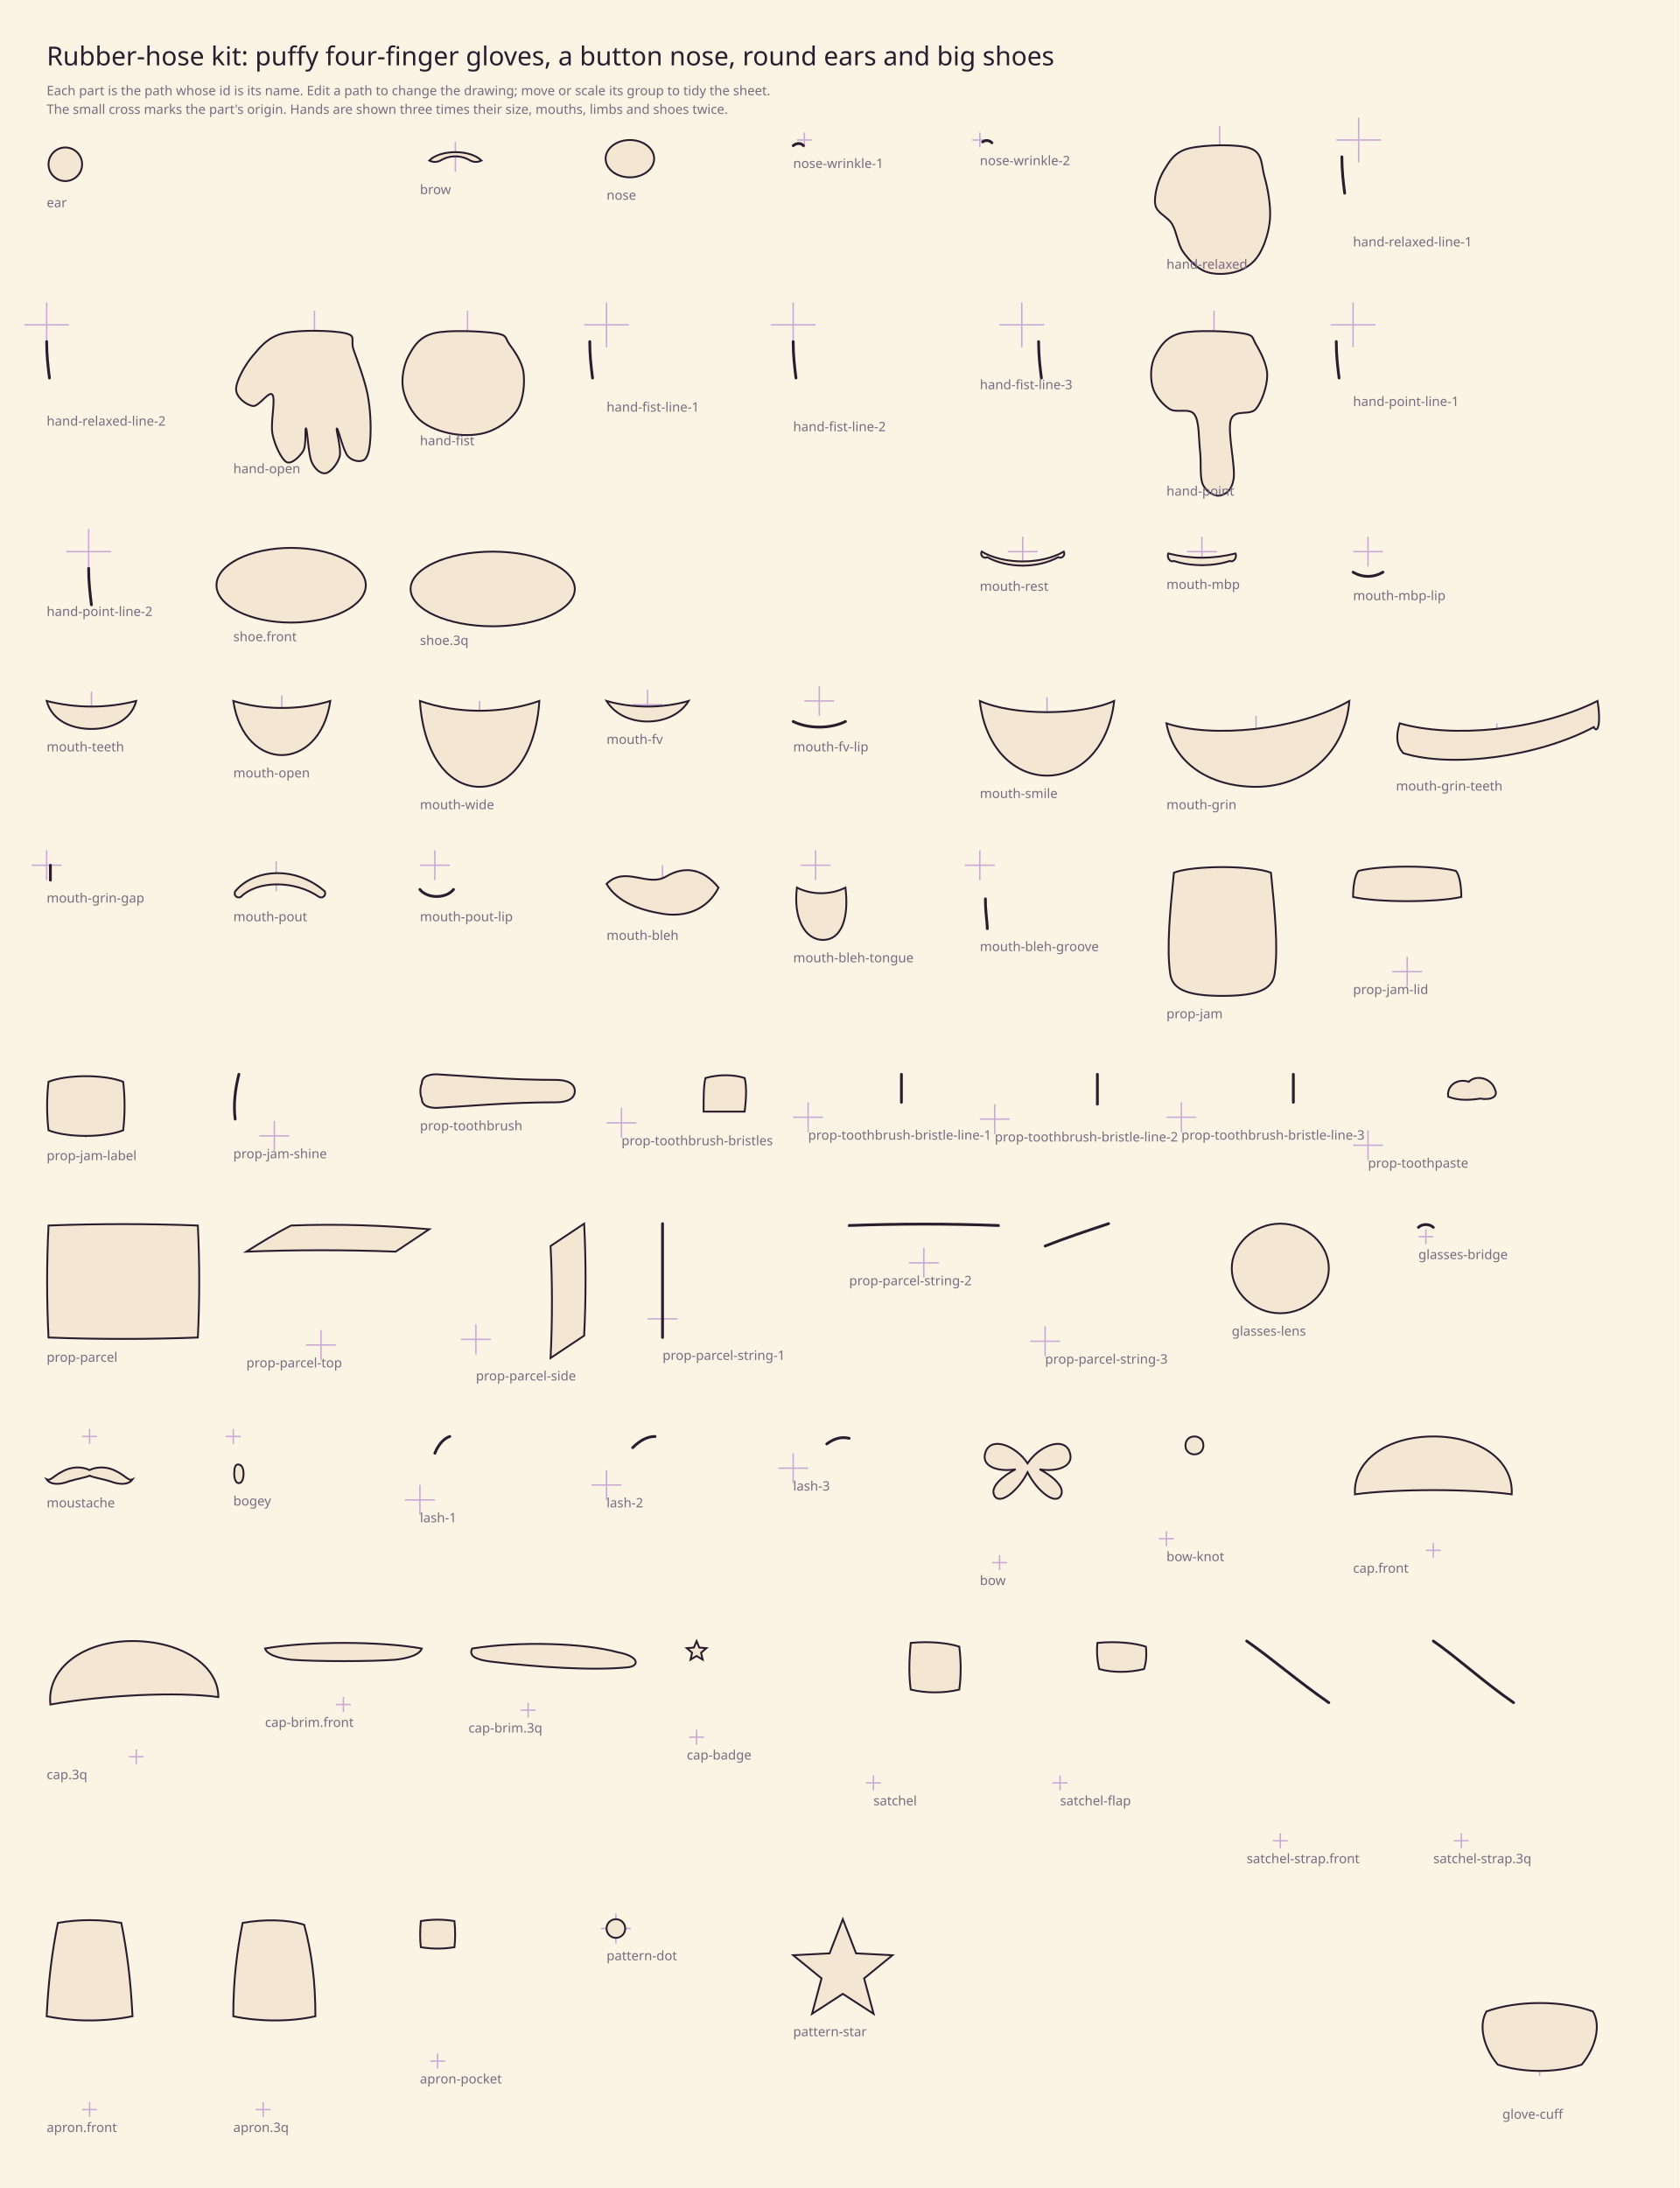
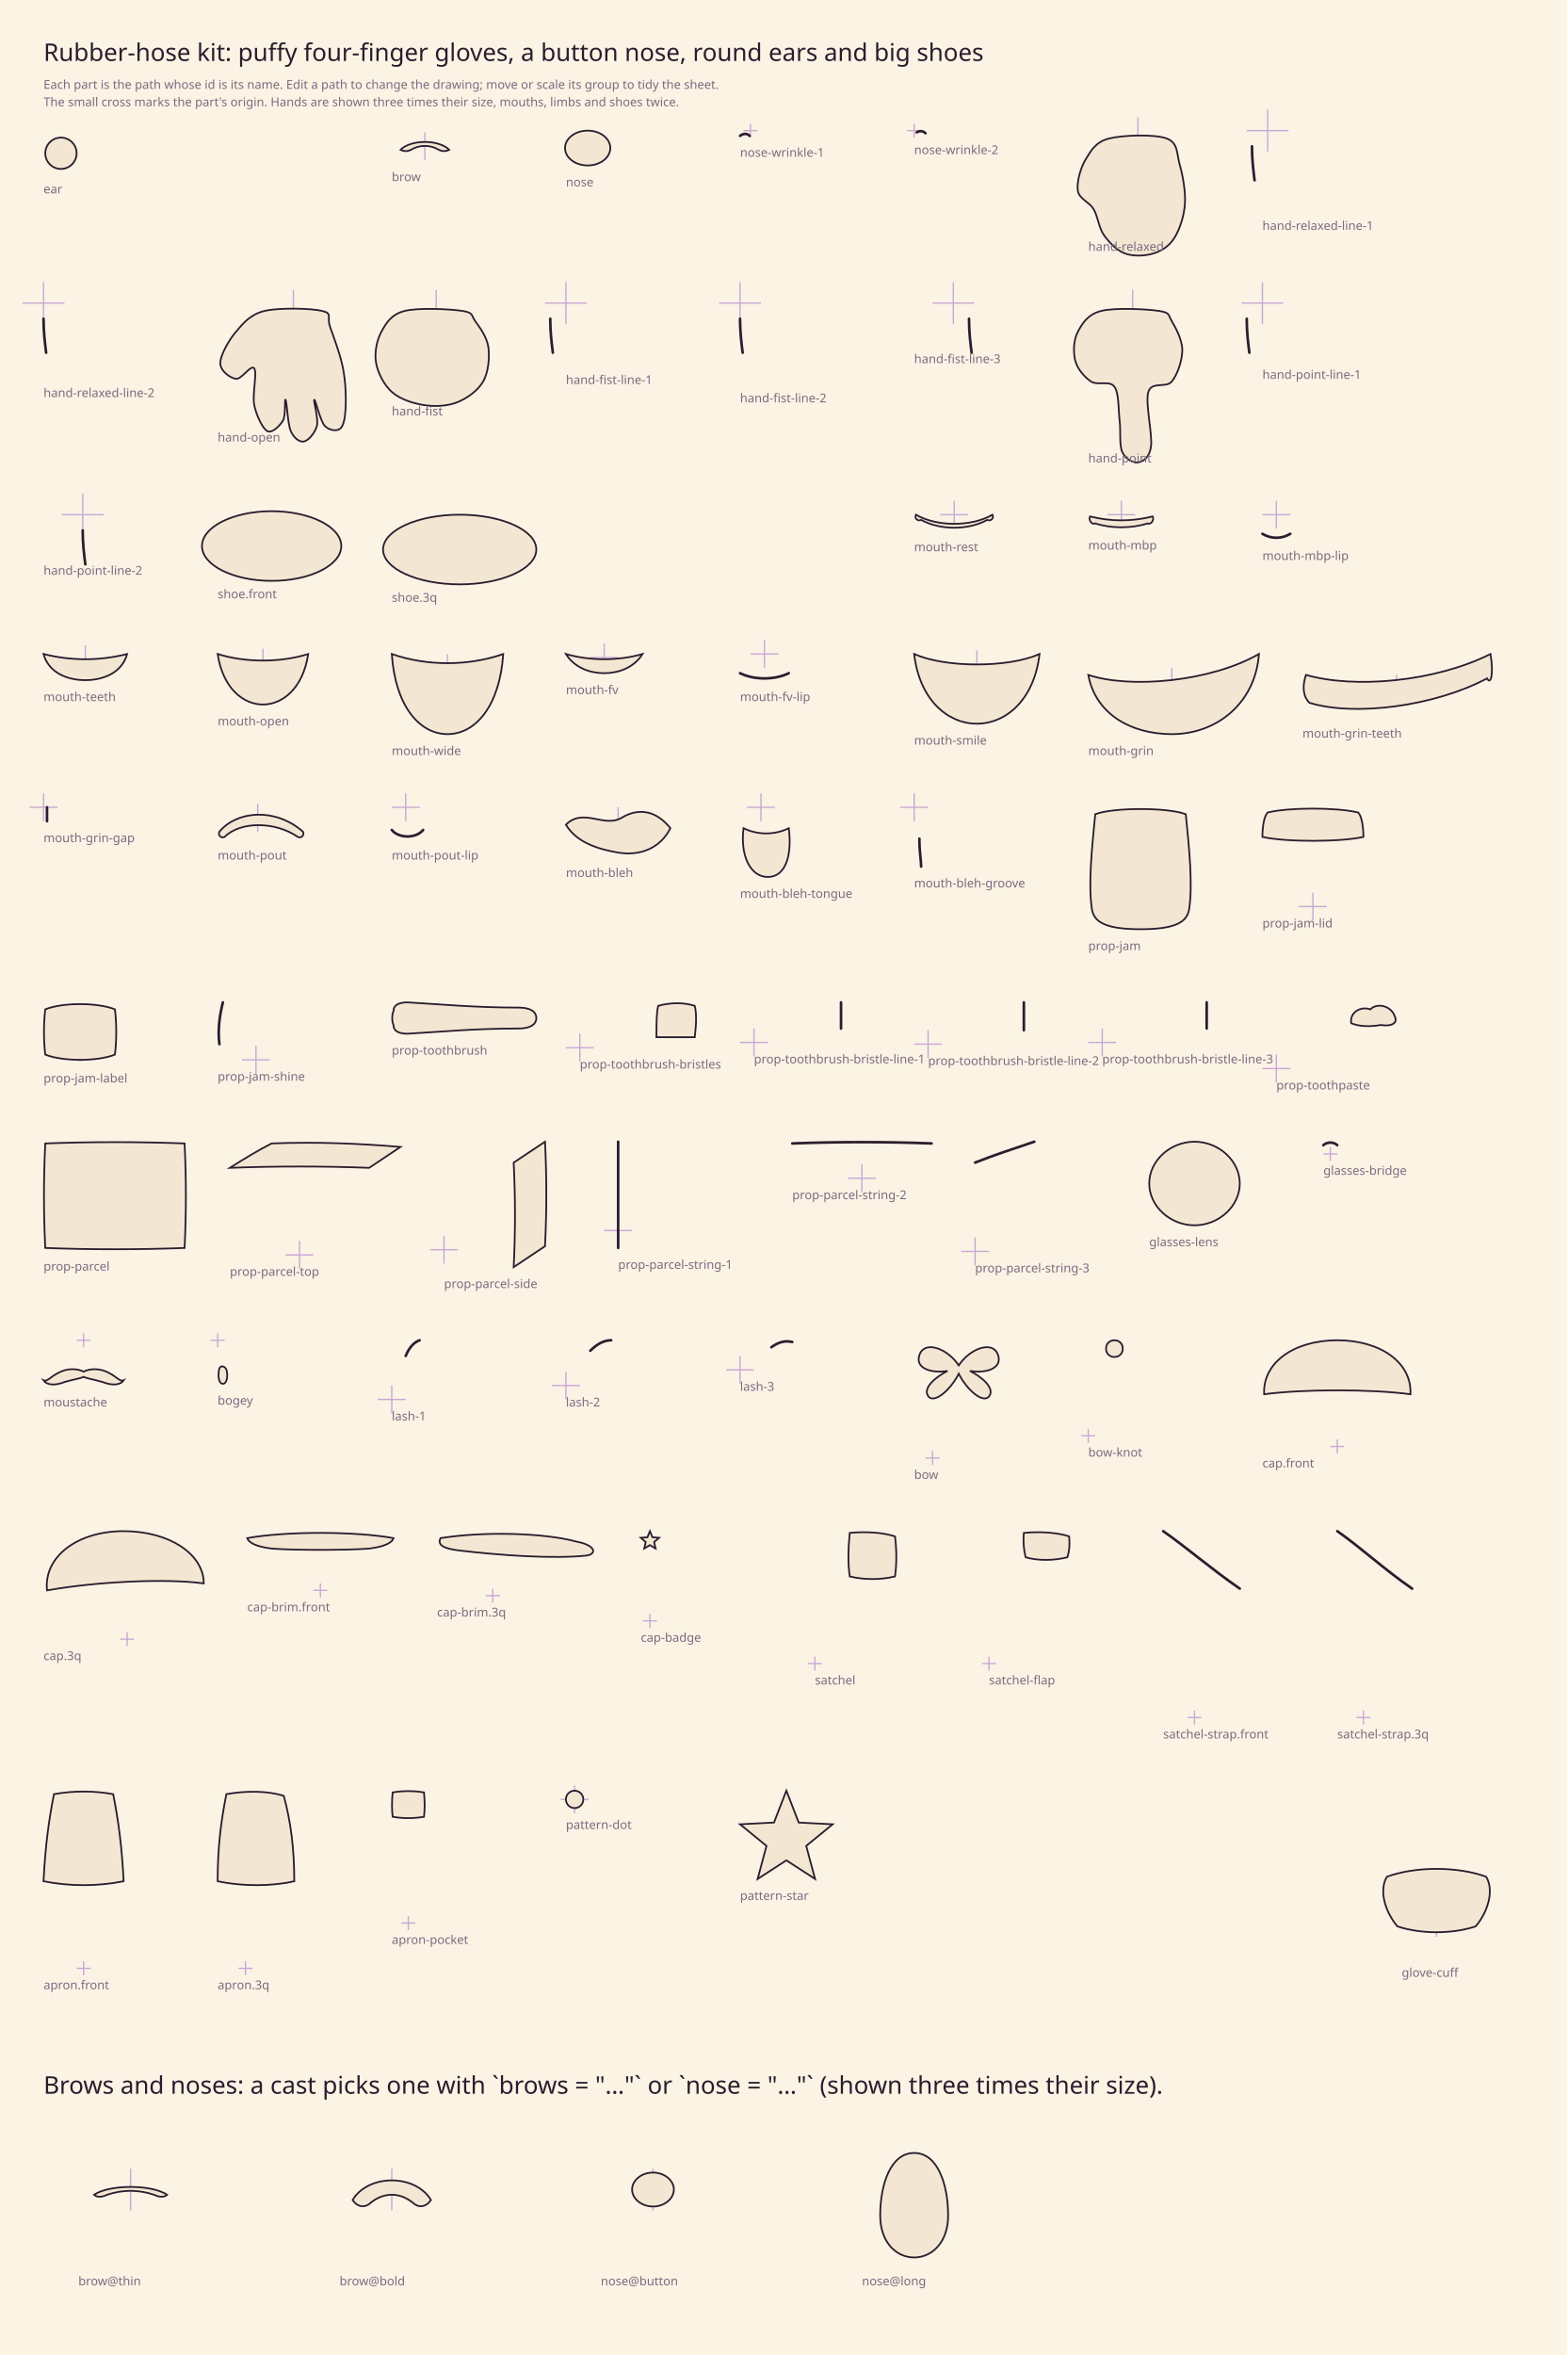
- <svg xmlns="http://www.w3.org/2000/svg" width="1800" height="2344.2" viewBox="0 0 1800 2344.2">
+ <svg xmlns="http://www.w3.org/2000/svg" width="1800" height="2704.2" viewBox="0 0 1800 2704.2">
  <rect width="100%" height="100%" fill="#fbf3e4" />
  <text x="50" y="70" font-family="sans-serif" font-size="28" fill="#2b1d2e">Rubber-hose kit: puffy four-finger gloves, a button nose, round ears and big shoes</text>
  <text x="50" y="102" font-family="sans-serif" font-size="14" fill="#7a6a80">Each part is the path whose id is its name. Edit a path to change the drawing; move or scale its group to tidy the sheet.</text>
  <text x="50" y="122" font-family="sans-serif" font-size="14" fill="#7a6a80">The small cross marks the part's origin. Hands are shown three times their size, mouths, limbs and shoes twice.</text>
  <g transform="translate(78 176) scale(1)">
    <path d="M-8 0 H8 M0 -8 V8" stroke="#c9a7d6" stroke-width="1.5" vector-effect="non-scaling-stroke" />
    <path id="ear" d="M10 0 C10 9.9 1.9 18 -8 18 C-17.9 18 -26 9.9 -26 0 C-26 -9.9 -17.9 -18 -8 -18 C1.9 -18 10 -9.9 10 0 Z" fill="#f3e7d3" stroke="#2b1d2e" stroke-width="2" vector-effect="non-scaling-stroke" />
  </g>
  <text x="50" y="222" font-family="sans-serif" font-size="14" fill="#7a6a80">ear</text>
  <g transform="translate(488 168) scale(2)">
    <path d="M-8 0 H8 M0 -8 V8" stroke="#c9a7d6" stroke-width="1.5" vector-effect="non-scaling-stroke" />
    <path id="brow" d="M-14 2 C-8 -4 8 -4 14 2 C12 3 10 3 8 2 C3 -1 -3 -1 -8 2 C-10 3 -12 3 -14 2 Z" fill="#f3e7d3" stroke="#2b1d2e" stroke-width="2" vector-effect="non-scaling-stroke" />
  </g>
  <text x="450" y="208" font-family="sans-serif" font-size="14" fill="#7a6a80">brow</text>
  <g transform="translate(675 170) scale(2)">
    <path d="M-8 0 H8 M0 -8 V8" stroke="#c9a7d6" stroke-width="1.5" vector-effect="non-scaling-stroke" />
    <path id="nose" d="M13 0 C13 5.5 7.2 10 0 10 C-7.2 10 -13 5.5 -13 0 C-13 -5.5 -7.2 -10 0 -10 C7.2 -10 13 -5.5 13 0 Z" fill="#f3e7d3" stroke="#2b1d2e" stroke-width="2" vector-effect="non-scaling-stroke" />
  </g>
  <text x="650" y="214" font-family="sans-serif" font-size="14" fill="#7a6a80">nose</text>
  <g transform="translate(862 150) scale(1)">
    <path d="M-8 0 H8 M0 -8 V8" stroke="#c9a7d6" stroke-width="1.5" vector-effect="non-scaling-stroke" />
    <path id="nose-wrinkle-1" d="M-12 6 C-8 3 -4 3 -1 6" fill="none" stroke="#2b1d2e" stroke-width="3" stroke-linecap="round" vector-effect="non-scaling-stroke" />
  </g>
  <text x="850" y="180" font-family="sans-serif" font-size="14" fill="#7a6a80">nose-wrinkle-1</text>
  <g transform="translate(1050 150) scale(1)">
    <path d="M-8 0 H8 M0 -8 V8" stroke="#c9a7d6" stroke-width="1.5" vector-effect="non-scaling-stroke" />
    <path id="nose-wrinkle-2" d="M3 2 C6 0 10 0 13 3" fill="none" stroke="#2b1d2e" stroke-width="3" stroke-linecap="round" vector-effect="non-scaling-stroke" />
  </g>
  <text x="1050" y="177" font-family="sans-serif" font-size="14" fill="#7a6a80">nose-wrinkle-2</text>
  <g transform="translate(1307 159) scale(3)">
    <path d="M-8 0 H8 M0 -8 V8" stroke="#c9a7d6" stroke-width="1.5" vector-effect="non-scaling-stroke" />
    <path id="hand-relaxed" d="M-11 0 C-16.2 1.3 -18 4.7 -20 8 C-22 11.3 -23.5 16.8 -23 20 C-22.5 23.2 -18.7 24.2 -17 27 C-15.3 29.8 -15 34.2 -13 37 C-11 39.8 -8.2 42.8 -5 44 C-1.8 45.2 2.8 45 6 44 C9.2 43 12 41.2 14 38 C16 34.8 17.7 29.7 18 25 C18.3 20.3 17.2 14.2 16 10 C14.8 5.8 15.5 1.7 11 0 C6.5 -1.7 -5.8 -1.3 -11 0 Z" fill="#f3e7d3" stroke="#2b1d2e" stroke-width="2" vector-effect="non-scaling-stroke" />
  </g>
  <text x="1250" y="288" font-family="sans-serif" font-size="14" fill="#7a6a80">hand-relaxed</text>
  <g transform="translate(1456 150) scale(3)">
    <path d="M-8 0 H8 M0 -8 V8" stroke="#c9a7d6" stroke-width="1.5" vector-effect="non-scaling-stroke" />
    <path id="hand-relaxed-line-1" d="M-6 6 C-6 11 -5.5 15 -5 19" fill="none" stroke="#2b1d2e" stroke-width="3" stroke-linecap="round" vector-effect="non-scaling-stroke" />
  </g>
  <text x="1450" y="264" font-family="sans-serif" font-size="14" fill="#7a6a80">hand-relaxed-line-1</text>
  <g transform="translate(50 348) scale(3)">
    <path d="M-8 0 H8 M0 -8 V8" stroke="#c9a7d6" stroke-width="1.5" vector-effect="non-scaling-stroke" />
    <path id="hand-relaxed-line-2" d="M0 6 C0 11 0.5 15 1 19" fill="none" stroke="#2b1d2e" stroke-width="3" stroke-linecap="round" vector-effect="non-scaling-stroke" />
  </g>
  <text x="50" y="456" font-family="sans-serif" font-size="14" fill="#7a6a80">hand-relaxed-line-2</text>
  <g transform="translate(337 357) scale(3)">
    <path d="M-8 0 H8 M0 -8 V8" stroke="#c9a7d6" stroke-width="1.5" vector-effect="non-scaling-stroke" />
    <path id="hand-open" d="M-11 0 C-16.5 1.3 -19.2 4.7 -22 8 C-24.8 11.3 -28 17 -28 20 C-28 23 -24.2 25.7 -22 26 C-19.8 26.3 -16.2 20.3 -15 22 C-13.8 23.7 -15.8 32 -15 36 C-14.2 40 -11.8 45 -10 46 C-8.2 47 -5.2 44 -4 42 C-2.8 40 -3.5 33.3 -3 34 C-2.5 34.7 -2.2 43.3 -1 46 C0.2 48.7 2.3 50.3 4 50 C5.7 49.7 8.3 46.7 9 44 C9.7 41.3 7.5 34 8 34 C8.5 34 10.3 42.2 12 44 C13.7 45.8 16.7 46.2 18 45 C19.3 43.8 19.8 40.8 20 37 C20.2 33.2 20 27.2 19 22 C18 16.8 15.3 9.7 14 6 C12.7 2.3 15.2 1 11 0 C6.8 -1 -5.5 -1.3 -11 0 Z" fill="#f3e7d3" stroke="#2b1d2e" stroke-width="2" vector-effect="non-scaling-stroke" />
  </g>
  <text x="250" y="507" font-family="sans-serif" font-size="14" fill="#7a6a80">hand-open</text>
  <g transform="translate(501 357) scale(3)">
    <path d="M-8 0 H8 M0 -8 V8" stroke="#c9a7d6" stroke-width="1.5" vector-effect="non-scaling-stroke" />
    <path id="hand-fist" d="M-12 0 C-17.2 1.3 -19.2 4.7 -21 8 C-22.8 11.3 -23.7 16.2 -23 20 C-22.3 23.8 -20 28.3 -17 31 C-14 33.7 -9.2 35.3 -5 36 C-0.8 36.7 4.2 36.5 8 35 C11.8 33.5 16 30.5 18 27 C20 23.5 20.5 17.8 20 14 C19.5 10.2 16.7 6.3 15 4 C13.3 1.7 14.5 0.7 10 0 C5.5 -0.7 -6.8 -1.3 -12 0 Z" fill="#f3e7d3" stroke="#2b1d2e" stroke-width="2" vector-effect="non-scaling-stroke" />
  </g>
  <text x="450" y="477" font-family="sans-serif" font-size="14" fill="#7a6a80">hand-fist</text>
  <g transform="translate(650 348) scale(3)">
    <path d="M-8 0 H8 M0 -8 V8" stroke="#c9a7d6" stroke-width="1.5" vector-effect="non-scaling-stroke" />
    <path id="hand-fist-line-1" d="M-6 6 C-6 11 -5.5 15 -5 19" fill="none" stroke="#2b1d2e" stroke-width="3" stroke-linecap="round" vector-effect="non-scaling-stroke" />
  </g>
  <text x="650" y="441" font-family="sans-serif" font-size="14" fill="#7a6a80">hand-fist-line-1</text>
  <g transform="translate(850 348) scale(3)">
    <path d="M-8 0 H8 M0 -8 V8" stroke="#c9a7d6" stroke-width="1.5" vector-effect="non-scaling-stroke" />
    <path id="hand-fist-line-2" d="M0 6 C0 11 0.5 15 1 19" fill="none" stroke="#2b1d2e" stroke-width="3" stroke-linecap="round" vector-effect="non-scaling-stroke" />
  </g>
  <text x="850" y="462" font-family="sans-serif" font-size="14" fill="#7a6a80">hand-fist-line-2</text>
  <g transform="translate(1095 348) scale(3)">
    <path d="M-8 0 H8 M0 -8 V8" stroke="#c9a7d6" stroke-width="1.5" vector-effect="non-scaling-stroke" />
    <path id="hand-fist-line-3" d="M6 6 C6 11 6.5 15 7 19" fill="none" stroke="#2b1d2e" stroke-width="3" stroke-linecap="round" vector-effect="non-scaling-stroke" />
  </g>
  <text x="1050" y="417" font-family="sans-serif" font-size="14" fill="#7a6a80">hand-fist-line-3</text>
  <g transform="translate(1301 357) scale(3)">
    <path d="M-8 0 H8 M0 -8 V8" stroke="#c9a7d6" stroke-width="1.5" vector-effect="non-scaling-stroke" />
    <path id="hand-point" d="M-12 0 C-17.2 1.3 -19.3 4.8 -21 8 C-22.7 11.2 -22.8 15.8 -22 19 C-21.2 22.2 -18.5 25.3 -16 27 C-13.5 28.7 -8.8 26.5 -7 29 C-5.2 31.5 -5.5 37.8 -5 42 C-4.5 46.2 -5.2 51.3 -4 54 C-2.8 56.7 0.2 58.3 2 58 C3.8 57.7 6.3 56.5 7 52 C7.7 47.5 4.7 35.2 6 31 C7.3 26.8 12.8 29.7 15 27 C17.2 24.3 19 18.8 19 15 C19 11.2 16.5 6.5 15 4 C13.5 1.5 14.5 0.7 10 0 C5.5 -0.7 -6.8 -1.3 -12 0 Z" fill="#f3e7d3" stroke="#2b1d2e" stroke-width="2" vector-effect="non-scaling-stroke" />
  </g>
  <text x="1250" y="531" font-family="sans-serif" font-size="14" fill="#7a6a80">hand-point</text>
  <g transform="translate(1450 348) scale(3)">
    <path d="M-8 0 H8 M0 -8 V8" stroke="#c9a7d6" stroke-width="1.5" vector-effect="non-scaling-stroke" />
    <path id="hand-point-line-1" d="M-6 6 C-6 11 -5.5 15 -5 19" fill="none" stroke="#2b1d2e" stroke-width="3" stroke-linecap="round" vector-effect="non-scaling-stroke" />
  </g>
  <text x="1450" y="435" font-family="sans-serif" font-size="14" fill="#7a6a80">hand-point-line-1</text>
  <g transform="translate(95 591) scale(3)">
    <path d="M-8 0 H8 M0 -8 V8" stroke="#c9a7d6" stroke-width="1.5" vector-effect="non-scaling-stroke" />
    <path id="hand-point-line-2" d="M0 6 C0 11 0.5 15 1 19" fill="none" stroke="#2b1d2e" stroke-width="3" stroke-linecap="round" vector-effect="non-scaling-stroke" />
  </g>
  <text x="50" y="660" font-family="sans-serif" font-size="14" fill="#7a6a80">hand-point-line-2</text>
  <g transform="translate(292 611) scale(2)">
    <path d="M-8 0 H8 M0 -8 V8" stroke="#c9a7d6" stroke-width="1.5" vector-effect="non-scaling-stroke" />
    <path id="shoe.front" d="M50 8 C50 19 32.1 28 10 28 C-12.1 28 -30 19 -30 8 C-30 -3 -12.1 -12 10 -12 C32.1 -12 50 -3 50 8 Z" fill="#f3e7d3" stroke="#2b1d2e" stroke-width="2" vector-effect="non-scaling-stroke" />
  </g>
  <text x="250" y="687" font-family="sans-serif" font-size="14" fill="#7a6a80">shoe.front</text>
  <g transform="translate(492 615) scale(2)">
    <path d="M-8 0 H8 M0 -8 V8" stroke="#c9a7d6" stroke-width="1.5" vector-effect="non-scaling-stroke" />
    <path id="shoe.3q" d="M62 8 C62 19 42.3 28 18 28 C-6.3 28 -26 19 -26 8 C-26 -3 -6.3 -12 18 -12 C42.3 -12 62 -3 62 8 Z" fill="#f3e7d3" stroke="#2b1d2e" stroke-width="2" vector-effect="non-scaling-stroke" />
  </g>
  <text x="450" y="691" font-family="sans-serif" font-size="14" fill="#7a6a80">shoe.3q</text>
  <g transform="translate(1096 591) scale(2)">
    <path d="M-8 0 H8 M0 -8 V8" stroke="#c9a7d6" stroke-width="1.5" vector-effect="non-scaling-stroke" />
    <path id="mouth-rest" d="M-22 0 C-10 7 10 7 22 0 C23 2 21 4 19 3 C8 9 -8 9 -19 3 C-21 4 -23 2 -22 0 Z" fill="#f3e7d3" stroke="#2b1d2e" stroke-width="2" vector-effect="non-scaling-stroke" />
  </g>
  <text x="1050" y="633" font-family="sans-serif" font-size="14" fill="#7a6a80">mouth-rest</text>
  <g transform="translate(1288 591) scale(2)">
    <path d="M-8 0 H8 M0 -8 V8" stroke="#c9a7d6" stroke-width="1.5" vector-effect="non-scaling-stroke" />
    <path id="mouth-mbp" d="M-18 1 C-6 4 6 4 18 1 C19 3 17 6 15 5 C6 8 -6 8 -15 5 C-17 6 -19 3 -18 1 Z" fill="#f3e7d3" stroke="#2b1d2e" stroke-width="2" vector-effect="non-scaling-stroke" />
  </g>
  <text x="1250" y="631" font-family="sans-serif" font-size="14" fill="#7a6a80">mouth-mbp</text>
  <g transform="translate(1466 591) scale(2)">
    <path d="M-8 0 H8 M0 -8 V8" stroke="#c9a7d6" stroke-width="1.5" vector-effect="non-scaling-stroke" />
    <path id="mouth-mbp-lip" d="M-8 11 C-3 14 3 14 8 11" fill="none" stroke="#2b1d2e" stroke-width="3" stroke-linecap="round" vector-effect="non-scaling-stroke" />
  </g>
  <text x="1450" y="643" font-family="sans-serif" font-size="14" fill="#7a6a80">mouth-mbp-lip</text>
  <g transform="translate(98 757) scale(2)">
    <path d="M-8 0 H8 M0 -8 V8" stroke="#c9a7d6" stroke-width="1.5" vector-effect="non-scaling-stroke" />
    <path id="mouth-teeth" d="M-24 -3 C-8 1 8 1 24 -3 C21 8 10 12 0 12 C-10 12 -21 8 -24 -3 Z" fill="#f3e7d3" stroke="#2b1d2e" stroke-width="2" vector-effect="non-scaling-stroke" />
  </g>
  <text x="50" y="805" font-family="sans-serif" font-size="14" fill="#7a6a80">mouth-teeth</text>
  <g transform="translate(302 761) scale(2)">
    <path d="M-8 0 H8 M0 -8 V8" stroke="#c9a7d6" stroke-width="1.5" vector-effect="non-scaling-stroke" />
    <path id="mouth-open" d="M-26 -5 C-10 0 10 0 26 -5 C23 15 11 24 0 24 C-11 24 -23 15 -26 -5 Z" fill="#f3e7d3" stroke="#2b1d2e" stroke-width="2" vector-effect="non-scaling-stroke" />
  </g>
  <text x="250" y="833" font-family="sans-serif" font-size="14" fill="#7a6a80">mouth-open</text>
  <g transform="translate(514 767) scale(2)">
    <path d="M-8 0 H8 M0 -8 V8" stroke="#c9a7d6" stroke-width="1.5" vector-effect="non-scaling-stroke" />
    <path id="mouth-wide" d="M-32 -8 C-12 -1 12 -1 32 -8 C30 22 16 38 0 38 C-16 38 -30 22 -32 -8 Z" fill="#f3e7d3" stroke="#2b1d2e" stroke-width="2" vector-effect="non-scaling-stroke" />
  </g>
  <text x="450" y="867" font-family="sans-serif" font-size="14" fill="#7a6a80">mouth-wide</text>
  <g transform="translate(694 755) scale(2)">
    <path d="M-8 0 H8 M0 -8 V8" stroke="#c9a7d6" stroke-width="1.5" vector-effect="non-scaling-stroke" />
    <path id="mouth-fv" d="M-22 -2 C-8 2 8 2 22 -2 C17 6 8 9 0 9 C-8 9 -17 6 -22 -2 Z" fill="#f3e7d3" stroke="#2b1d2e" stroke-width="2" vector-effect="non-scaling-stroke" />
  </g>
  <text x="650" y="797" font-family="sans-serif" font-size="14" fill="#7a6a80">mouth-fv</text>
  <g transform="translate(878 751) scale(2)">
    <path d="M-8 0 H8 M0 -8 V8" stroke="#c9a7d6" stroke-width="1.5" vector-effect="non-scaling-stroke" />
    <path id="mouth-fv-lip" d="M-14 11 C-6 15 6 15 14 11" fill="none" stroke="#2b1d2e" stroke-width="3" stroke-linecap="round" vector-effect="non-scaling-stroke" />
  </g>
  <text x="850" y="805" font-family="sans-serif" font-size="14" fill="#7a6a80">mouth-fv-lip</text>
  <g transform="translate(1122 763) scale(2)">
    <path d="M-8 0 H8 M0 -8 V8" stroke="#c9a7d6" stroke-width="1.5" vector-effect="non-scaling-stroke" />
    <path id="mouth-smile" d="M-36 -6 C-18 2 18 2 36 -6 C33 20 17 34 0 34 C-17 34 -33 20 -36 -6 Z" fill="#f3e7d3" stroke="#2b1d2e" stroke-width="2" vector-effect="non-scaling-stroke" />
  </g>
  <text x="1050" y="855" font-family="sans-serif" font-size="14" fill="#7a6a80">mouth-smile</text>
  <g transform="translate(1346 783) scale(2)">
    <path d="M-8 0 H8 M0 -8 V8" stroke="#c9a7d6" stroke-width="1.5" vector-effect="non-scaling-stroke" />
    <path id="mouth-grin" d="M-48 -4 C-24 4 22 0 50 -16 C48 12 26 30 0 30 C-24 30 -44 18 -48 -4 Z" fill="#f3e7d3" stroke="#2b1d2e" stroke-width="2" vector-effect="non-scaling-stroke" />
  </g>
  <text x="1250" y="867" font-family="sans-serif" font-size="14" fill="#7a6a80">mouth-grin</text>
  <g transform="translate(1604 791) scale(2)">
    <path d="M-8 0 H8 M0 -8 V8" stroke="#c9a7d6" stroke-width="1.5" vector-effect="non-scaling-stroke" />
    <path id="mouth-grin-teeth" d="M-52 -8 C-24 0 22 -4 54 -20 C56 -8 54 -2 52 -6 C22 10 -24 16 -50 8 C-54 4 -54 -2 -52 -8 Z" fill="#f3e7d3" stroke="#2b1d2e" stroke-width="2" vector-effect="non-scaling-stroke" />
  </g>
  <text x="1496" y="847" font-family="sans-serif" font-size="14" fill="#7a6a80">mouth-grin-teeth</text>
  <g transform="translate(50 927) scale(2)">
    <path d="M-8 0 H8 M0 -8 V8" stroke="#c9a7d6" stroke-width="1.5" vector-effect="non-scaling-stroke" />
    <path id="mouth-grin-gap" d="M2 0 C2 3 2 6 2 8" fill="none" stroke="#2b1d2e" stroke-width="3" stroke-linecap="round" vector-effect="non-scaling-stroke" />
  </g>
  <text x="50" y="967" font-family="sans-serif" font-size="14" fill="#7a6a80">mouth-grin-gap</text>
  <g transform="translate(296 939) scale(2)">
    <path d="M-8 0 H8 M0 -8 V8" stroke="#c9a7d6" stroke-width="1.5" vector-effect="non-scaling-stroke" />
    <path id="mouth-pout" d="M-22 8 C-12 -4 10 -6 26 8 C27 10 25 12 23 11 C10 2 -10 2 -19 11 C-21 12 -23 10 -22 8 Z" fill="#f3e7d3" stroke="#2b1d2e" stroke-width="2" vector-effect="non-scaling-stroke" />
  </g>
  <text x="250" y="987" font-family="sans-serif" font-size="14" fill="#7a6a80">mouth-pout</text>
  <g transform="translate(466 927) scale(2)">
    <path d="M-8 0 H8 M0 -8 V8" stroke="#c9a7d6" stroke-width="1.5" vector-effect="non-scaling-stroke" />
    <path id="mouth-pout-lip" d="M-8 13 C-4 18 6 18 10 13" fill="none" stroke="#2b1d2e" stroke-width="3" stroke-linecap="round" vector-effect="non-scaling-stroke" />
  </g>
  <text x="450" y="987" font-family="sans-serif" font-size="14" fill="#7a6a80">mouth-pout-lip</text>
  <g transform="translate(710 943) scale(2)">
    <path d="M-8 0 H8 M0 -8 V8" stroke="#c9a7d6" stroke-width="1.5" vector-effect="non-scaling-stroke" />
    <path id="mouth-bleh" d="M-30 2 C-20 -8 -8 4 2 -2 C12 -8 22 -6 30 4 C24 16 12 20 0 18 C-12 16 -24 12 -30 2 Z" fill="#f3e7d3" stroke="#2b1d2e" stroke-width="2" vector-effect="non-scaling-stroke" />
  </g>
  <text x="650" y="1007" font-family="sans-serif" font-size="14" fill="#7a6a80">mouth-bleh</text>
  <g transform="translate(874 927) scale(2)">
    <path d="M-8 0 H8 M0 -8 V8" stroke="#c9a7d6" stroke-width="1.5" vector-effect="non-scaling-stroke" />
    <path id="mouth-bleh-tongue" d="M-10 12 C-12 28 -6 40 4 40 C14 40 18 28 16 12 C8 16 -2 16 -10 12 Z" fill="#f3e7d3" stroke="#2b1d2e" stroke-width="2" vector-effect="non-scaling-stroke" />
  </g>
  <text x="850" y="1031" font-family="sans-serif" font-size="14" fill="#7a6a80">mouth-bleh-tongue</text>
  <g transform="translate(1050 927) scale(2)">
    <path d="M-8 0 H8 M0 -8 V8" stroke="#c9a7d6" stroke-width="1.5" vector-effect="non-scaling-stroke" />
    <path id="mouth-bleh-groove" d="M3 18 C3 26 4 30 4 34" fill="none" stroke="#2b1d2e" stroke-width="3" stroke-linecap="round" vector-effect="non-scaling-stroke" />
  </g>
  <text x="1050" y="1019" font-family="sans-serif" font-size="14" fill="#7a6a80">mouth-bleh-groove</text>
  <g transform="translate(1310 1015) scale(2)">
    <path d="M-8 0 H8 M0 -8 V8" stroke="#c9a7d6" stroke-width="1.5" vector-effect="non-scaling-stroke" />
    <path id="prop-jam" d="M-26 -40 C-28 -20 -30 0 -28 14 C-27 22 -20 26 0 26 C20 26 27 22 28 14 C30 0 28 -20 26 -40 C16 -44 -16 -44 -26 -40 Z" fill="#f3e7d3" stroke="#2b1d2e" stroke-width="2" vector-effect="non-scaling-stroke" />
  </g>
  <text x="1250" y="1091" font-family="sans-serif" font-size="14" fill="#7a6a80">prop-jam</text>
  <g transform="translate(1508 1041) scale(2)">
    <path d="M-8 0 H8 M0 -8 V8" stroke="#c9a7d6" stroke-width="1.5" vector-effect="non-scaling-stroke" />
    <path id="prop-jam-lid" d="M-29 -40 C-29 -46 -28 -52 -26 -54 C-14 -57 14 -57 26 -54 C28 -52 29 -46 29 -40 C16 -37 -16 -37 -29 -40 Z" fill="#f3e7d3" stroke="#2b1d2e" stroke-width="2" vector-effect="non-scaling-stroke" />
  </g>
  <text x="1450" y="1065" font-family="sans-serif" font-size="14" fill="#7a6a80">prop-jam-lid</text>
  <g transform="translate(92 1203) scale(2)">
    <path d="M-8 0 H8 M0 -8 V8" stroke="#c9a7d6" stroke-width="1.5" vector-effect="non-scaling-stroke" />
    <path id="prop-jam-label" d="M-20 -22 C-10 -26 10 -26 20 -22 C21 -14 21 -4 20 4 C10 8 -10 8 -20 4 C-21 -4 -21 -14 -20 -22 Z" fill="#f3e7d3" stroke="#2b1d2e" stroke-width="2" vector-effect="non-scaling-stroke" />
  </g>
  <text x="50" y="1243" font-family="sans-serif" font-size="14" fill="#7a6a80">prop-jam-label</text>
  <g transform="translate(294 1217) scale(2)">
    <path d="M-8 0 H8 M0 -8 V8" stroke="#c9a7d6" stroke-width="1.5" vector-effect="non-scaling-stroke" />
    <path id="prop-jam-shine" d="M-19 -33 C-21 -25 -22 -17 -21 -9" fill="none" stroke="#2b1d2e" stroke-width="3" stroke-linecap="round" vector-effect="non-scaling-stroke" />
  </g>
  <text x="250" y="1241" font-family="sans-serif" font-size="14" fill="#7a6a80">prop-jam-shine</text>
  <g transform="translate(484 1169) scale(2)">
    <path d="M-8 0 H8 M0 -8 V8" stroke="#c9a7d6" stroke-width="1.5" vector-effect="non-scaling-stroke" />
    <path id="prop-toothbrush" d="M-16 -4 C-16 -8 -12 -9 -8 -9 C10 -8 30 -6 56 -6 C62 -6 66 -4 66 0 C66 4 62 6 56 6 C30 6 10 8 -8 9 C-12 9 -16 8 -16 4 C-17 2 -17 -2 -16 -4 Z" fill="#f3e7d3" stroke="#2b1d2e" stroke-width="2" vector-effect="non-scaling-stroke" />
  </g>
  <text x="450" y="1211" font-family="sans-serif" font-size="14" fill="#7a6a80">prop-toothbrush</text>
  <g transform="translate(666 1203) scale(2)">
    <path d="M-8 0 H8 M0 -8 V8" stroke="#c9a7d6" stroke-width="1.5" vector-effect="non-scaling-stroke" />
    <path id="prop-toothbrush-bristles" d="M44 -6 C44 -14 44 -20 45 -24 C52 -26 60 -26 66 -24 C67 -20 67 -14 66 -6 C58 -6 52 -6 44 -6 Z" fill="#f3e7d3" stroke="#2b1d2e" stroke-width="2" vector-effect="non-scaling-stroke" />
  </g>
  <text x="666" y="1227" font-family="sans-serif" font-size="14" fill="#7a6a80">prop-toothbrush-bristles</text>
  <g transform="translate(866 1197) scale(2)">
    <path d="M-8 0 H8 M0 -8 V8" stroke="#c9a7d6" stroke-width="1.5" vector-effect="non-scaling-stroke" />
    <path id="prop-toothbrush-bristle-line-1" d="M50 -23 C50 -17 50 -12 50 -8" fill="none" stroke="#2b1d2e" stroke-width="3" stroke-linecap="round" vector-effect="non-scaling-stroke" />
  </g>
  <text x="866" y="1221" font-family="sans-serif" font-size="14" fill="#7a6a80">prop-toothbrush-bristle-line-1</text>
  <g transform="translate(1066 1199) scale(2)">
    <path d="M-8 0 H8 M0 -8 V8" stroke="#c9a7d6" stroke-width="1.5" vector-effect="non-scaling-stroke" />
    <path id="prop-toothbrush-bristle-line-2" d="M55 -24 C55 -18 55 -12 55 -8" fill="none" stroke="#2b1d2e" stroke-width="3" stroke-linecap="round" vector-effect="non-scaling-stroke" />
  </g>
  <text x="1066" y="1223" font-family="sans-serif" font-size="14" fill="#7a6a80">prop-toothbrush-bristle-line-2</text>
  <g transform="translate(1266 1197) scale(2)">
    <path d="M-8 0 H8 M0 -8 V8" stroke="#c9a7d6" stroke-width="1.5" vector-effect="non-scaling-stroke" />
    <path id="prop-toothbrush-bristle-line-3" d="M60 -23 C60 -17 60 -12 60 -8" fill="none" stroke="#2b1d2e" stroke-width="3" stroke-linecap="round" vector-effect="non-scaling-stroke" />
  </g>
  <text x="1266" y="1221" font-family="sans-serif" font-size="14" fill="#7a6a80">prop-toothbrush-bristle-line-3</text>
  <g transform="translate(1466 1227) scale(2)">
    <path d="M-8 0 H8 M0 -8 V8" stroke="#c9a7d6" stroke-width="1.5" vector-effect="non-scaling-stroke" />
    <path id="prop-toothpaste" d="M43 -26 C42 -32 48 -36 54 -34 C58 -38 66 -36 68 -30 C70 -26 66 -24 60 -25 C54 -24 48 -24 43 -26 Z" fill="#f3e7d3" stroke="#2b1d2e" stroke-width="2" vector-effect="non-scaling-stroke" />
  </g>
  <text x="1466" y="1251" font-family="sans-serif" font-size="14" fill="#7a6a80">prop-toothpaste</text>
  <g transform="translate(132 1413) scale(2)">
    <path d="M-8 0 H8 M0 -8 V8" stroke="#c9a7d6" stroke-width="1.5" vector-effect="non-scaling-stroke" />
    <path id="prop-parcel" d="M-40 -50 C-14 -51 14 -51 40 -50 C41 -30 41 -10 40 10 C14 11 -14 11 -40 10 C-41 -10 -41 -30 -40 -50 Z" fill="#f3e7d3" stroke="#2b1d2e" stroke-width="2" vector-effect="non-scaling-stroke" />
  </g>
  <text x="50" y="1459" font-family="sans-serif" font-size="14" fill="#7a6a80">prop-parcel</text>
  <g transform="translate(344 1441) scale(2)">
    <path d="M-8 0 H8 M0 -8 V8" stroke="#c9a7d6" stroke-width="1.5" vector-effect="non-scaling-stroke" />
    <path id="prop-parcel-top" d="M-40 -50 C-32 -55 -24 -60 -16 -64 C10 -65 34 -64 58 -62 C52 -58 46 -54 40 -50 C14 -51 -14 -51 -40 -50 Z" fill="#f3e7d3" stroke="#2b1d2e" stroke-width="2" vector-effect="non-scaling-stroke" />
  </g>
  <text x="264" y="1465" font-family="sans-serif" font-size="14" fill="#7a6a80">prop-parcel-top</text>
  <g transform="translate(510 1435) scale(2)">
    <path d="M-8 0 H8 M0 -8 V8" stroke="#c9a7d6" stroke-width="1.5" vector-effect="non-scaling-stroke" />
    <path id="prop-parcel-side" d="M40 -50 C46 -54 52 -58 58 -62 C59 -42 59 -22 58 -2 C52 2 46 6 40 10 C41 -10 41 -30 40 -50 Z" fill="#f3e7d3" stroke="#2b1d2e" stroke-width="2" vector-effect="non-scaling-stroke" />
  </g>
  <text x="510" y="1479" font-family="sans-serif" font-size="14" fill="#7a6a80">prop-parcel-side</text>
  <g transform="translate(710 1413) scale(2)">
    <path d="M-8 0 H8 M0 -8 V8" stroke="#c9a7d6" stroke-width="1.5" vector-effect="non-scaling-stroke" />
    <path id="prop-parcel-string-1" d="M0 -51 C0 -30 0 -10 0 10" fill="none" stroke="#2b1d2e" stroke-width="3" stroke-linecap="round" vector-effect="non-scaling-stroke" />
  </g>
  <text x="710" y="1457" font-family="sans-serif" font-size="14" fill="#7a6a80">prop-parcel-string-1</text>
  <g transform="translate(990 1353) scale(2)">
    <path d="M-8 0 H8 M0 -8 V8" stroke="#c9a7d6" stroke-width="1.5" vector-effect="non-scaling-stroke" />
    <path id="prop-parcel-string-2" d="M-40 -20 C-14 -21 14 -21 40 -20" fill="none" stroke="#2b1d2e" stroke-width="3" stroke-linecap="round" vector-effect="non-scaling-stroke" />
  </g>
  <text x="910" y="1377" font-family="sans-serif" font-size="14" fill="#7a6a80">prop-parcel-string-2</text>
  <g transform="translate(1120 1437) scale(2)">
    <path d="M-8 0 H8 M0 -8 V8" stroke="#c9a7d6" stroke-width="1.5" vector-effect="non-scaling-stroke" />
    <path id="prop-parcel-string-3" d="M0 -51 C10 -55 22 -59 34 -63" fill="none" stroke="#2b1d2e" stroke-width="3" stroke-linecap="round" vector-effect="non-scaling-stroke" />
  </g>
  <text x="1120" y="1461" font-family="sans-serif" font-size="14" fill="#7a6a80">prop-parcel-string-3</text>
  <g transform="translate(1372 1359) scale(2)">
    <path d="M-8 0 H8 M0 -8 V8" stroke="#c9a7d6" stroke-width="1.5" vector-effect="non-scaling-stroke" />
    <path id="glasses-lens" d="M26 0 C26 13 14 24 0 24 C-14 24 -26 13 -26 0 C-26 -13 -14 -24 0 -24 C14 -24 26 -13 26 0 Z" fill="#f3e7d3" stroke="#2b1d2e" stroke-width="2" vector-effect="non-scaling-stroke" />
  </g>
  <text x="1320" y="1431" font-family="sans-serif" font-size="14" fill="#7a6a80">glasses-lens</text>
  <g transform="translate(1528 1325) scale(1)">
    <path d="M-8 0 H8 M0 -8 V8" stroke="#c9a7d6" stroke-width="1.5" vector-effect="non-scaling-stroke" />
    <path id="glasses-bridge" d="M-8 -10 C-4 -14 4 -14 8 -10" fill="none" stroke="#2b1d2e" stroke-width="3" stroke-linecap="round" vector-effect="non-scaling-stroke" />
  </g>
  <text x="1520" y="1349" font-family="sans-serif" font-size="14" fill="#7a6a80">glasses-bridge</text>
  <g transform="translate(96 1539) scale(1)">
    <path d="M-8 0 H8 M0 -8 V8" stroke="#c9a7d6" stroke-width="1.5" vector-effect="non-scaling-stroke" />
    <path id="moustache" d="M0 36 C-8 32 -20 32 -30 38 C-38 42 -42 48 -46 46 C-42 52 -32 52 -22 48 C-12 45 -4 44 0 42 C4 44 12 45 22 48 C32 52 42 52 46 46 C42 48 38 42 30 38 C20 32 8 32 0 36 Z" fill="#f3e7d3" stroke="#2b1d2e" stroke-width="2" vector-effect="non-scaling-stroke" />
  </g>
  <text x="50" y="1615" font-family="sans-serif" font-size="14" fill="#7a6a80">moustache</text>
  <g transform="translate(250 1539) scale(1)">
    <path d="M-8 0 H8 M0 -8 V8" stroke="#c9a7d6" stroke-width="1.5" vector-effect="non-scaling-stroke" />
    <path id="bogey" d="M5 30 C9 30 11 34 11 40 C11 46 9 50 6 50 C3 50 1 46 1 40 C1 34 2 30 5 30 Z" fill="#f3e7d3" stroke="#2b1d2e" stroke-width="2" vector-effect="non-scaling-stroke" />
  </g>
  <text x="250" y="1613" font-family="sans-serif" font-size="14" fill="#7a6a80">bogey</text>
  <g transform="translate(450 1607) scale(2)">
    <path d="M-8 0 H8 M0 -8 V8" stroke="#c9a7d6" stroke-width="1.5" vector-effect="non-scaling-stroke" />
    <path id="lash-1" d="M8 -25 C10 -30 13 -33 16 -34" fill="none" stroke="#2b1d2e" stroke-width="3" stroke-linecap="round" vector-effect="non-scaling-stroke" />
  </g>
  <text x="450" y="1631" font-family="sans-serif" font-size="14" fill="#7a6a80">lash-1</text>
  <g transform="translate(650 1591) scale(2)">
    <path d="M-8 0 H8 M0 -8 V8" stroke="#c9a7d6" stroke-width="1.5" vector-effect="non-scaling-stroke" />
    <path id="lash-2" d="M14 -20 C18 -24 22 -26 26 -26" fill="none" stroke="#2b1d2e" stroke-width="3" stroke-linecap="round" vector-effect="non-scaling-stroke" />
  </g>
  <text x="650" y="1615" font-family="sans-serif" font-size="14" fill="#7a6a80">lash-2</text>
  <g transform="translate(850 1573) scale(2)">
    <path d="M-8 0 H8 M0 -8 V8" stroke="#c9a7d6" stroke-width="1.5" vector-effect="non-scaling-stroke" />
    <path id="lash-3" d="M18 -13 C22 -16 26 -17 30 -16" fill="none" stroke="#2b1d2e" stroke-width="3" stroke-linecap="round" vector-effect="non-scaling-stroke" />
  </g>
  <text x="850" y="1597" font-family="sans-serif" font-size="14" fill="#7a6a80">lash-3</text>
  <g transform="translate(1071.2 1674.2) scale(1)">
    <path d="M-8 0 H8 M0 -8 V8" stroke="#c9a7d6" stroke-width="1.5" vector-effect="non-scaling-stroke" />
    <path id="bow" d="M30 -106.4 C17.2 -125.6 -8.4 -135.2 -14.8 -119.2 C-21.2 -103.2 -2 -96.8 17.2 -100 C4.4 -93.6 -11.6 -80.8 -5.2 -71.2 C1.2 -61.6 20.4 -77.6 30 -96.8 C39.6 -77.6 58.8 -61.6 65.2 -71.2 C71.6 -80.8 55.6 -93.6 42.8 -100 C62 -96.8 81.2 -103.2 74.8 -119.2 C68.4 -135.2 42.8 -125.6 30 -106.4 Z" fill="#f3e7d3" stroke="#2b1d2e" stroke-width="2" vector-effect="non-scaling-stroke" />
  </g>
  <text x="1050" y="1698.2" font-family="sans-serif" font-size="14" fill="#7a6a80">bow</text>
  <g transform="translate(1250 1648.6) scale(1)">
    <path d="M-8 0 H8 M0 -8 V8" stroke="#c9a7d6" stroke-width="1.5" vector-effect="non-scaling-stroke" />
    <path id="bow-knot" d="M39.6 -100 C39.6 -93.6 34.8 -90.4 30 -90.4 C25.2 -90.4 20.4 -93.6 20.4 -100 C20.4 -106.4 25.2 -109.6 30 -109.6 C34.8 -109.6 39.6 -106.4 39.6 -100 Z" fill="#f3e7d3" stroke="#2b1d2e" stroke-width="2" vector-effect="non-scaling-stroke" />
  </g>
  <text x="1250" y="1672.6" font-family="sans-serif" font-size="14" fill="#7a6a80">bow-knot</text>
  <g transform="translate(1536 1661) scale(1)">
    <path d="M-8 0 H8 M0 -8 V8" stroke="#c9a7d6" stroke-width="1.5" vector-effect="non-scaling-stroke" />
    <path id="cap.front" d="M-84 -60 C-86 -96 -50 -122 0 -122 C50 -122 86 -96 84 -60 C40 -66 -40 -66 -84 -60 Z" fill="#f3e7d3" stroke="#2b1d2e" stroke-width="2" vector-effect="non-scaling-stroke" />
  </g>
  <text x="1450" y="1685" font-family="sans-serif" font-size="14" fill="#7a6a80">cap.front</text>
  <g transform="translate(146 1882.2) scale(1)">
    <path d="M-8 0 H8 M0 -8 V8" stroke="#c9a7d6" stroke-width="1.5" vector-effect="non-scaling-stroke" />
    <path id="cap.3q" d="M-92 -56 C-96 -94 -58 -124 -4 -124 C48 -124 88 -98 88 -64 C44 -70 -36 -66 -92 -56 Z" fill="#f3e7d3" stroke="#2b1d2e" stroke-width="2" vector-effect="non-scaling-stroke" />
  </g>
  <text x="50" y="1906.2" font-family="sans-serif" font-size="14" fill="#7a6a80">cap.3q</text>
  <g transform="translate(368 1826.2) scale(1)">
    <path d="M-8 0 H8 M0 -8 V8" stroke="#c9a7d6" stroke-width="1.5" vector-effect="non-scaling-stroke" />
    <path id="cap-brim.front" d="M-84 -60 C-40 -68 40 -68 84 -60 C82 -54 72 -50 56 -48 C30 -46 -30 -46 -56 -48 C-72 -50 -82 -54 -84 -60 Z" fill="#f3e7d3" stroke="#2b1d2e" stroke-width="2" vector-effect="non-scaling-stroke" />
  </g>
  <text x="284" y="1850.2" font-family="sans-serif" font-size="14" fill="#7a6a80">cap-brim.front</text>
  <g transform="translate(566 1832.2) scale(1)">
    <path d="M-8 0 H8 M0 -8 V8" stroke="#c9a7d6" stroke-width="1.5" vector-effect="non-scaling-stroke" />
    <path id="cap-brim.3q" d="M-60 -66 C-10 -74 60 -72 96 -62 C118 -58 120 -48 108 -46 C70 -42 10 -46 -40 -52 C-56 -54 -64 -58 -60 -66 Z" fill="#f3e7d3" stroke="#2b1d2e" stroke-width="2" vector-effect="non-scaling-stroke" />
  </g>
  <text x="502" y="1856.2" font-family="sans-serif" font-size="14" fill="#7a6a80">cap-brim.3q</text>
  <g transform="translate(746.5 1861.2) scale(1)">
    <path d="M-8 0 H8 M0 -8 V8" stroke="#c9a7d6" stroke-width="1.5" vector-effect="non-scaling-stroke" />
    <path id="cap-badge" d="M-0 -103 C1 -100.7 2 -98.4 2.9 -96 C5.4 -95.8 8 -95.6 10.5 -95.4 C8.6 -93.8 6.7 -92.1 4.8 -90.5 C5.3 -88 5.9 -85.6 6.5 -83.1 C4.3 -84.4 2.2 -85.7 -0 -87 C-2.2 -85.7 -4.3 -84.4 -6.5 -83.1 C-5.9 -85.6 -5.3 -88 -4.8 -90.5 C-6.7 -92.1 -8.6 -93.8 -10.5 -95.4 C-8 -95.6 -5.4 -95.8 -2.9 -96 C-2 -98.4 -1 -100.7 -0 -103 Z" fill="#f3e7d3" stroke="#2b1d2e" stroke-width="2" vector-effect="non-scaling-stroke" />
  </g>
  <text x="736" y="1885.2" font-family="sans-serif" font-size="14" fill="#7a6a80">cap-badge</text>
  <g transform="translate(936 1910.2) scale(1)">
    <path d="M-8 0 H8 M0 -8 V8" stroke="#c9a7d6" stroke-width="1.5" vector-effect="non-scaling-stroke" />
    <path id="satchel" d="M40 -150 C60 -152 80 -150 92 -146 C94 -130 94 -114 92 -100 C76 -96 56 -96 40 -100 C38 -114 38 -130 40 -150 Z" fill="#f3e7d3" stroke="#2b1d2e" stroke-width="2" vector-effect="non-scaling-stroke" />
  </g>
  <text x="936" y="1934.2" font-family="sans-serif" font-size="14" fill="#7a6a80">satchel</text>
  <g transform="translate(1136 1910.2) scale(1)">
    <path d="M-8 0 H8 M0 -8 V8" stroke="#c9a7d6" stroke-width="1.5" vector-effect="non-scaling-stroke" />
    <path id="satchel-flap" d="M40 -150 C60 -152 80 -150 92 -146 C93 -136 92 -128 90 -122 C74 -118 56 -118 42 -122 C40 -130 39 -140 40 -150 Z" fill="#f3e7d3" stroke="#2b1d2e" stroke-width="2" vector-effect="non-scaling-stroke" />
  </g>
  <text x="1136" y="1934.2" font-family="sans-serif" font-size="14" fill="#7a6a80">satchel-flap</text>
  <g transform="translate(1372 1972.2) scale(1)">
    <path d="M-8 0 H8 M0 -8 V8" stroke="#c9a7d6" stroke-width="1.5" vector-effect="non-scaling-stroke" />
    <path id="satchel-strap.front" d="M-36 -214 C-10 -196 20 -170 52 -148" fill="none" stroke="#2b1d2e" stroke-width="3" stroke-linecap="round" vector-effect="non-scaling-stroke" />
  </g>
  <text x="1336" y="1996.2" font-family="sans-serif" font-size="14" fill="#7a6a80">satchel-strap.front</text>
  <g transform="translate(1566 1972.2) scale(1)">
    <path d="M-8 0 H8 M0 -8 V8" stroke="#c9a7d6" stroke-width="1.5" vector-effect="non-scaling-stroke" />
    <path id="satchel-strap.3q" d="M-30 -214 C-4 -196 24 -170 56 -148" fill="none" stroke="#2b1d2e" stroke-width="3" stroke-linecap="round" vector-effect="non-scaling-stroke" />
  </g>
  <text x="1536" y="1996.2" font-family="sans-serif" font-size="14" fill="#7a6a80">satchel-strap.3q</text>
  <g transform="translate(96 2260.2) scale(1)">
    <path d="M-8 0 H8 M0 -8 V8" stroke="#c9a7d6" stroke-width="1.5" vector-effect="non-scaling-stroke" />
    <path id="apron.front" d="M-34 -200 C-12 -204 12 -204 34 -200 C40 -170 44 -140 46 -100 C16 -94 -16 -94 -46 -100 C-44 -140 -40 -170 -34 -200 Z" fill="#f3e7d3" stroke="#2b1d2e" stroke-width="2" vector-effect="non-scaling-stroke" />
  </g>
  <text x="50" y="2284.2" font-family="sans-serif" font-size="14" fill="#7a6a80">apron.front</text>
  <g transform="translate(282 2260.2) scale(1)">
    <path d="M-8 0 H8 M0 -8 V8" stroke="#c9a7d6" stroke-width="1.5" vector-effect="non-scaling-stroke" />
    <path id="apron.3q" d="M-22 -200 C0 -204 26 -204 44 -198 C52 -168 56 -138 56 -100 C30 -94 -4 -94 -32 -100 C-32 -140 -28 -170 -22 -200 Z" fill="#f3e7d3" stroke="#2b1d2e" stroke-width="2" vector-effect="non-scaling-stroke" />
  </g>
  <text x="250" y="2284.2" font-family="sans-serif" font-size="14" fill="#7a6a80">apron.3q</text>
  <g transform="translate(469 2208.2) scale(1)">
    <path d="M-8 0 H8 M0 -8 V8" stroke="#c9a7d6" stroke-width="1.5" vector-effect="non-scaling-stroke" />
    <path id="apron-pocket" d="M-18 -150 C-6 -152 6 -152 18 -150 C19 -140 19 -130 18 -122 C6 -120 -6 -120 -18 -122 C-19 -130 -19 -140 -18 -150 Z" fill="#f3e7d3" stroke="#2b1d2e" stroke-width="2" vector-effect="non-scaling-stroke" />
  </g>
  <text x="450" y="2232.2" font-family="sans-serif" font-size="14" fill="#7a6a80">apron-pocket</text>
  <g transform="translate(660 2066.2) scale(2)">
    <path d="M-8 0 H8 M0 -8 V8" stroke="#c9a7d6" stroke-width="1.5" vector-effect="non-scaling-stroke" />
    <path id="pattern-dot" d="M5 0 C5 2.761 2.761 5 0 5 C-2.761 5 -5 2.761 -5 0 C-5 -2.761 -2.761 -5 0 -5 C2.761 -5 5 -2.761 5 0 Z" fill="#f3e7d3" stroke="#2b1d2e" stroke-width="2" vector-effect="non-scaling-stroke" />
  </g>
  <text x="650" y="2100.2" font-family="sans-serif" font-size="14" fill="#7a6a80">pattern-dot</text>
  <g transform="translate(903.2 2112.2) scale(2)">
    <path d="M-8 0 H8 M0 -8 V8" stroke="#c9a7d6" stroke-width="1.5" vector-effect="non-scaling-stroke" />
    <path id="pattern-star" d="M-0 -28 C2.367 -21.9 4.733 -15.8 7.1 -9.7 C13.6 -9.367 20.1 -9.033 26.6 -8.7 C21.533 -4.567 16.467 -0.433 11.4 3.7 C13.1 10.033 14.8 16.367 16.5 22.7 C11 19.133 5.5 15.567 -0 12 C-5.5 15.567 -11 19.133 -16.5 22.7 C-14.8 16.367 -13.1 10.033 -11.4 3.7 C-16.467 -0.433 -21.533 -4.567 -26.6 -8.7 C-20.1 -9.033 -13.6 -9.367 -7.1 -9.7 C-4.733 -15.8 -2.367 -21.9 -0 -28 Z" fill="#f3e7d3" stroke="#2b1d2e" stroke-width="2" vector-effect="non-scaling-stroke" />
  </g>
  <text x="850" y="2181.6" font-family="sans-serif" font-size="14" fill="#7a6a80">pattern-star</text>
  <g transform="translate(1650 2200) scale(3)">
    <path d="M-8 0 H8 M0 -8 V8" stroke="#c9a7d6" stroke-width="1.5" vector-effect="non-scaling-stroke" />
    <path id="glove-cuff" d="M-15 4 C-20 -2 -22 -10 -19 -15 C-8 -19 8 -19 19 -15 C22 -10 20 -2 15 4 C6 7 -6 7 -15 4 Z" fill="#f3e7d3" stroke="#2b1d2e" stroke-width="2" vector-effect="non-scaling-stroke" />
  </g>
  <text x="1610" y="2270" font-family="sans-serif" font-size="14" fill="#7a6a80">glove-cuff</text>
+   <g id="variants" data-from="2344.2" transform="translate(0 2364.2)">
+     <text x="50" y="40" font-family="sans-serif" font-size="28" fill="#2b1d2e">Brows and noses: a cast picks one with `brows = "…"` or `nose = "…"` (shown three times their size).</text>
+     <g transform="translate(150 150) scale(3)">
+       <path d="M-8 0 H8 M0 -8 V8" stroke="#c9a7d6" stroke-width="1.5" vector-effect="non-scaling-stroke" />
+       <path id="brow@thin" d="M-14 2 C-8 -2 8 -2 14 2 C13 3 11 3 9 2 C3 0 -3 0 -9 2 C-11 3 -13 3 -14 2 Z" fill="#f3e7d3" stroke="#2b1d2e" stroke-width="2" vector-effect="non-scaling-stroke" />
+     </g>
+     <text x="90" y="260" font-family="sans-serif" font-size="14" fill="#7a6a80">brow@thin</text>
+     <g transform="translate(450 150) scale(3)">
+       <path d="M-8 0 H8 M0 -8 V8" stroke="#c9a7d6" stroke-width="1.5" vector-effect="non-scaling-stroke" />
+       <path id="brow@bold" d="M-15 4 C-9 -6 9 -6 15 4 C13 7 10 7 8 5 C3 1 -3 1 -8 5 C-10 7 -13 7 -15 4 Z" fill="#f3e7d3" stroke="#2b1d2e" stroke-width="2" vector-effect="non-scaling-stroke" />
+     </g>
+     <text x="390" y="260" font-family="sans-serif" font-size="14" fill="#7a6a80">brow@bold</text>
+     <g transform="translate(750 150) scale(3)">
+       <path d="M-8 0 H8 M0 -8 V8" stroke="#c9a7d6" stroke-width="1.5" vector-effect="non-scaling-stroke" />
+       <path id="nose@button" d="M8 0 C8 3.5 4.4 6.5 0 6.5 C-4.4 6.5 -8 3.5 -8 0 C-8 -3.5 -4.4 -6.5 0 -6.5 C4.4 -6.5 8 -3.5 8 0 Z" fill="#f3e7d3" stroke="#2b1d2e" stroke-width="2" vector-effect="non-scaling-stroke" />
+     </g>
+     <text x="690" y="260" font-family="sans-serif" font-size="14" fill="#7a6a80">nose@button</text>
+     <g transform="translate(1050 150) scale(3)">
+       <path d="M-8 0 H8 M0 -8 V8" stroke="#c9a7d6" stroke-width="1.5" vector-effect="non-scaling-stroke" />
+       <path id="nose@long" d="M0 -14 C9 -14 13 -2 13 10 C13 20 7 26 0 26 C-7 26 -13 20 -13 10 C-13 -2 -9 -14 0 -14 Z" fill="#f3e7d3" stroke="#2b1d2e" stroke-width="2" vector-effect="non-scaling-stroke" />
+     </g>
+     <text x="990" y="260" font-family="sans-serif" font-size="14" fill="#7a6a80">nose@long</text>
+   </g>
</svg>
